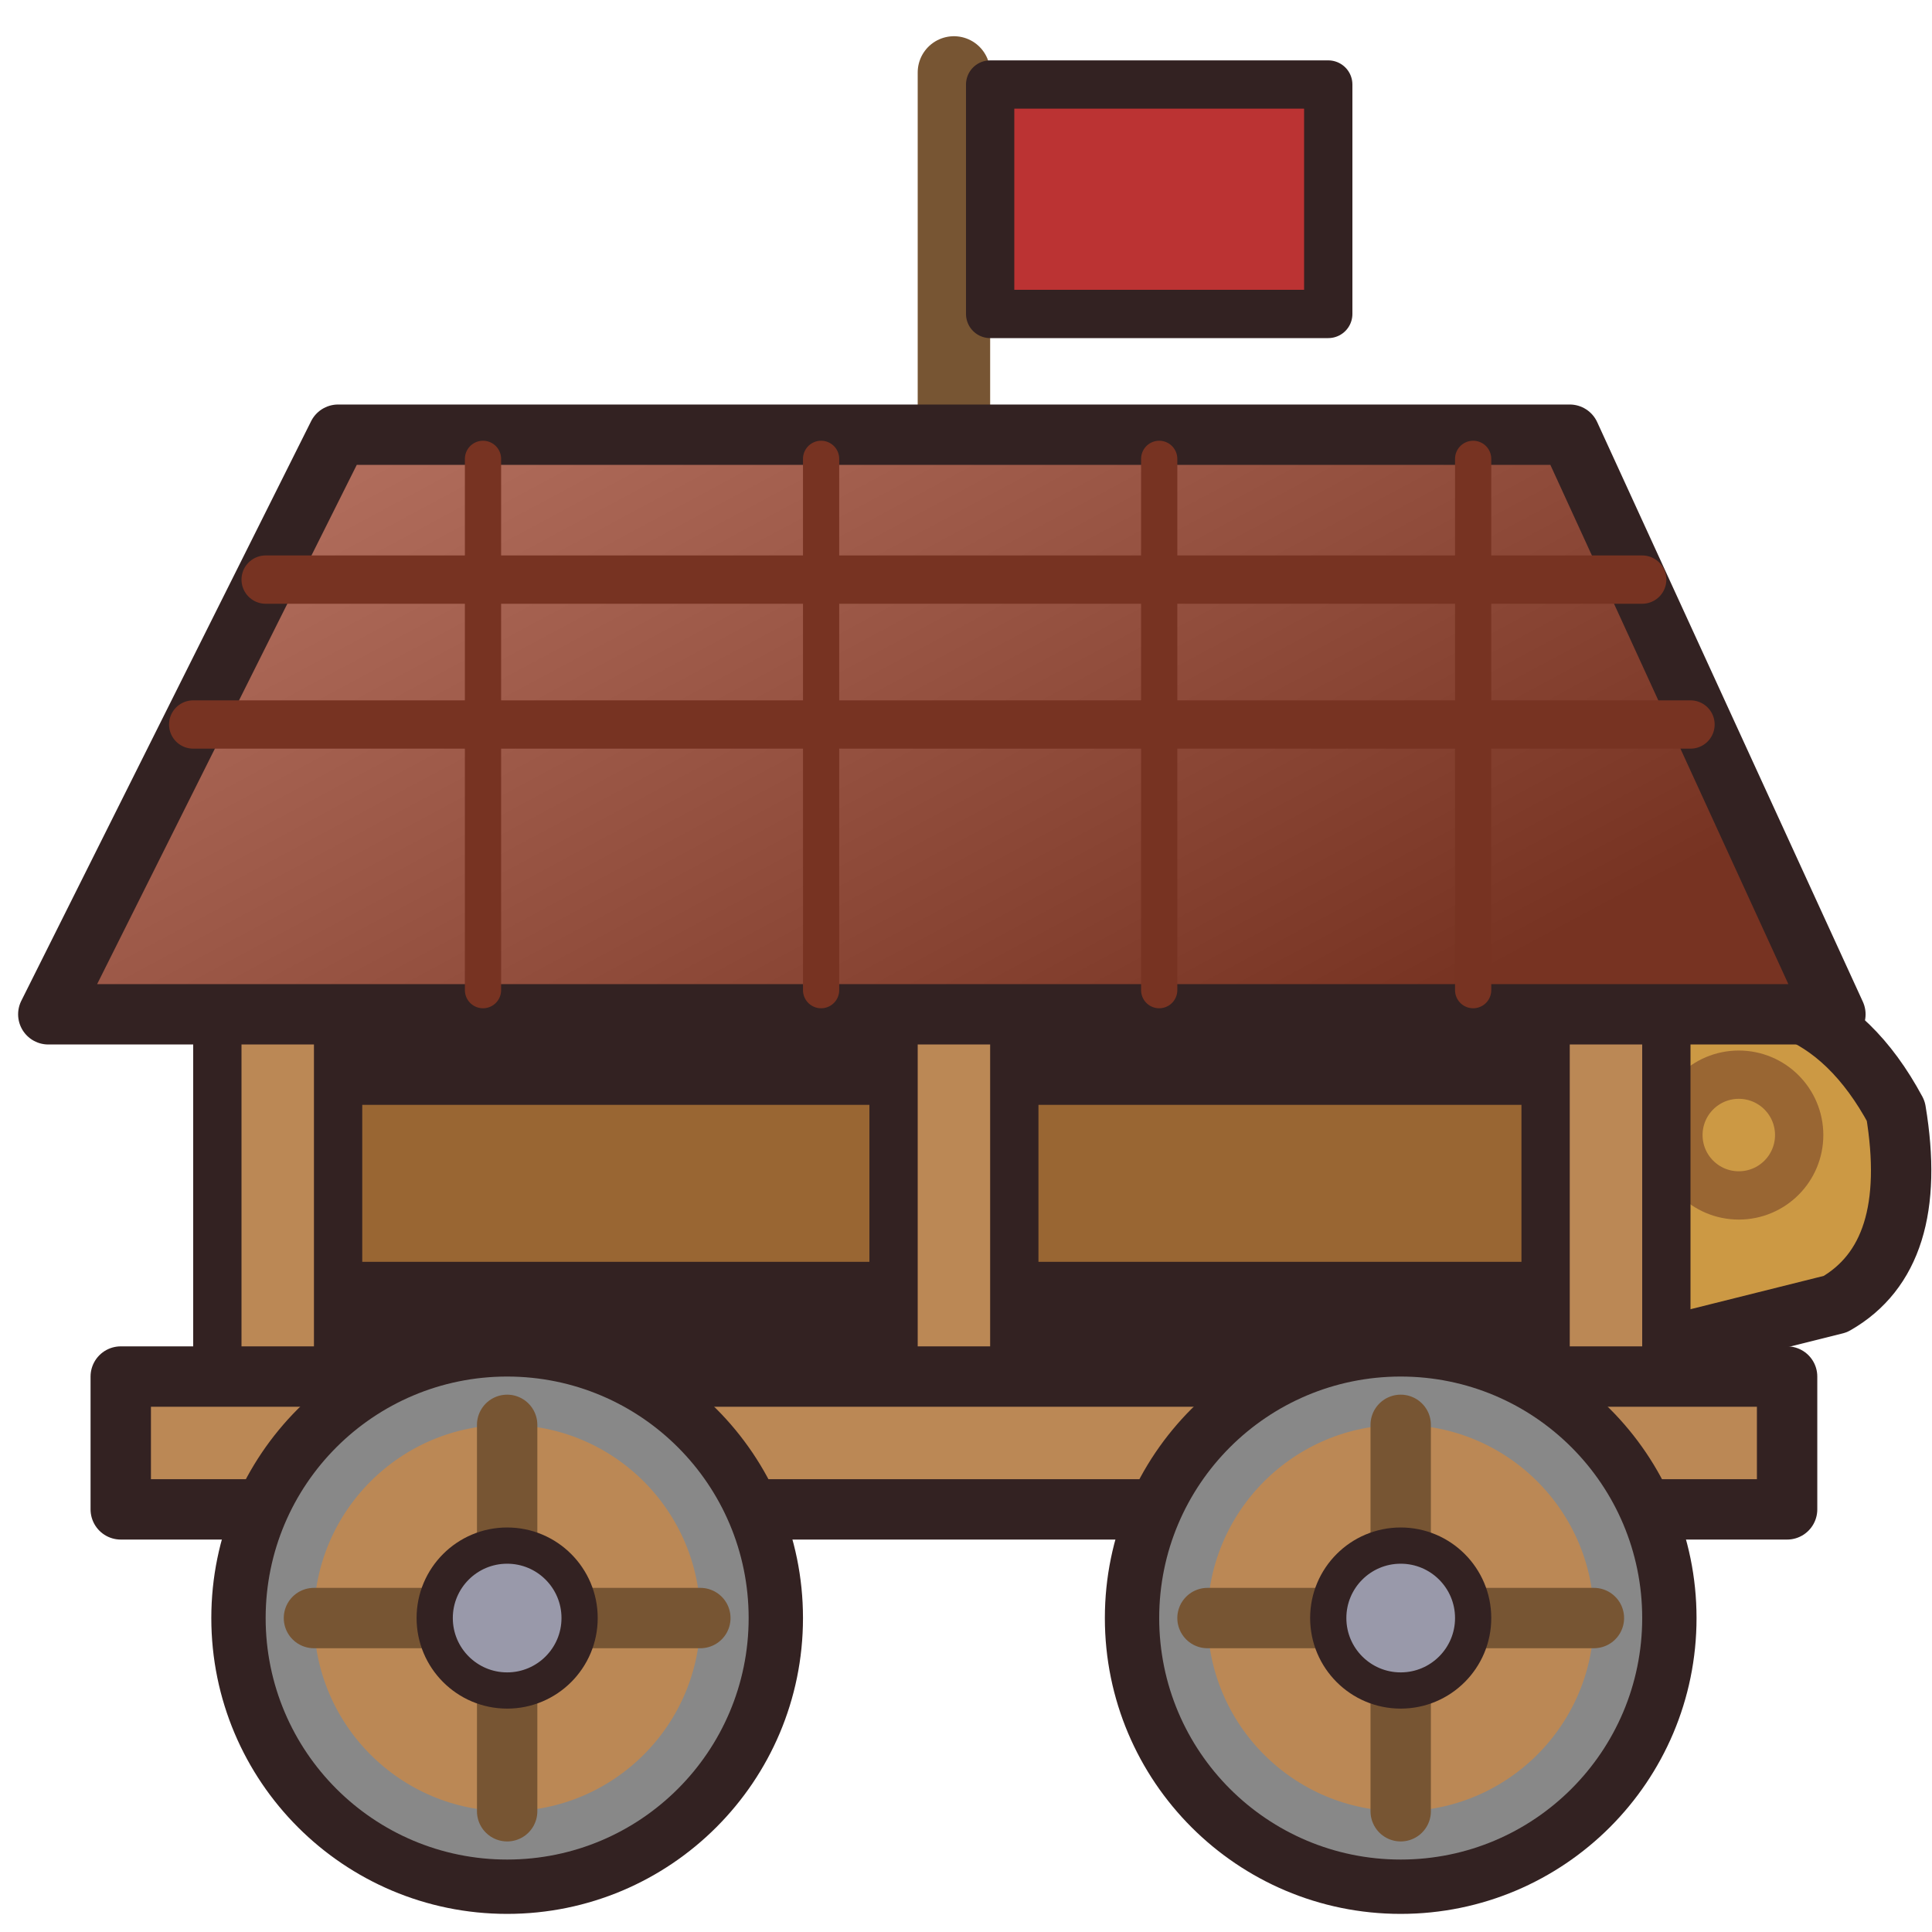
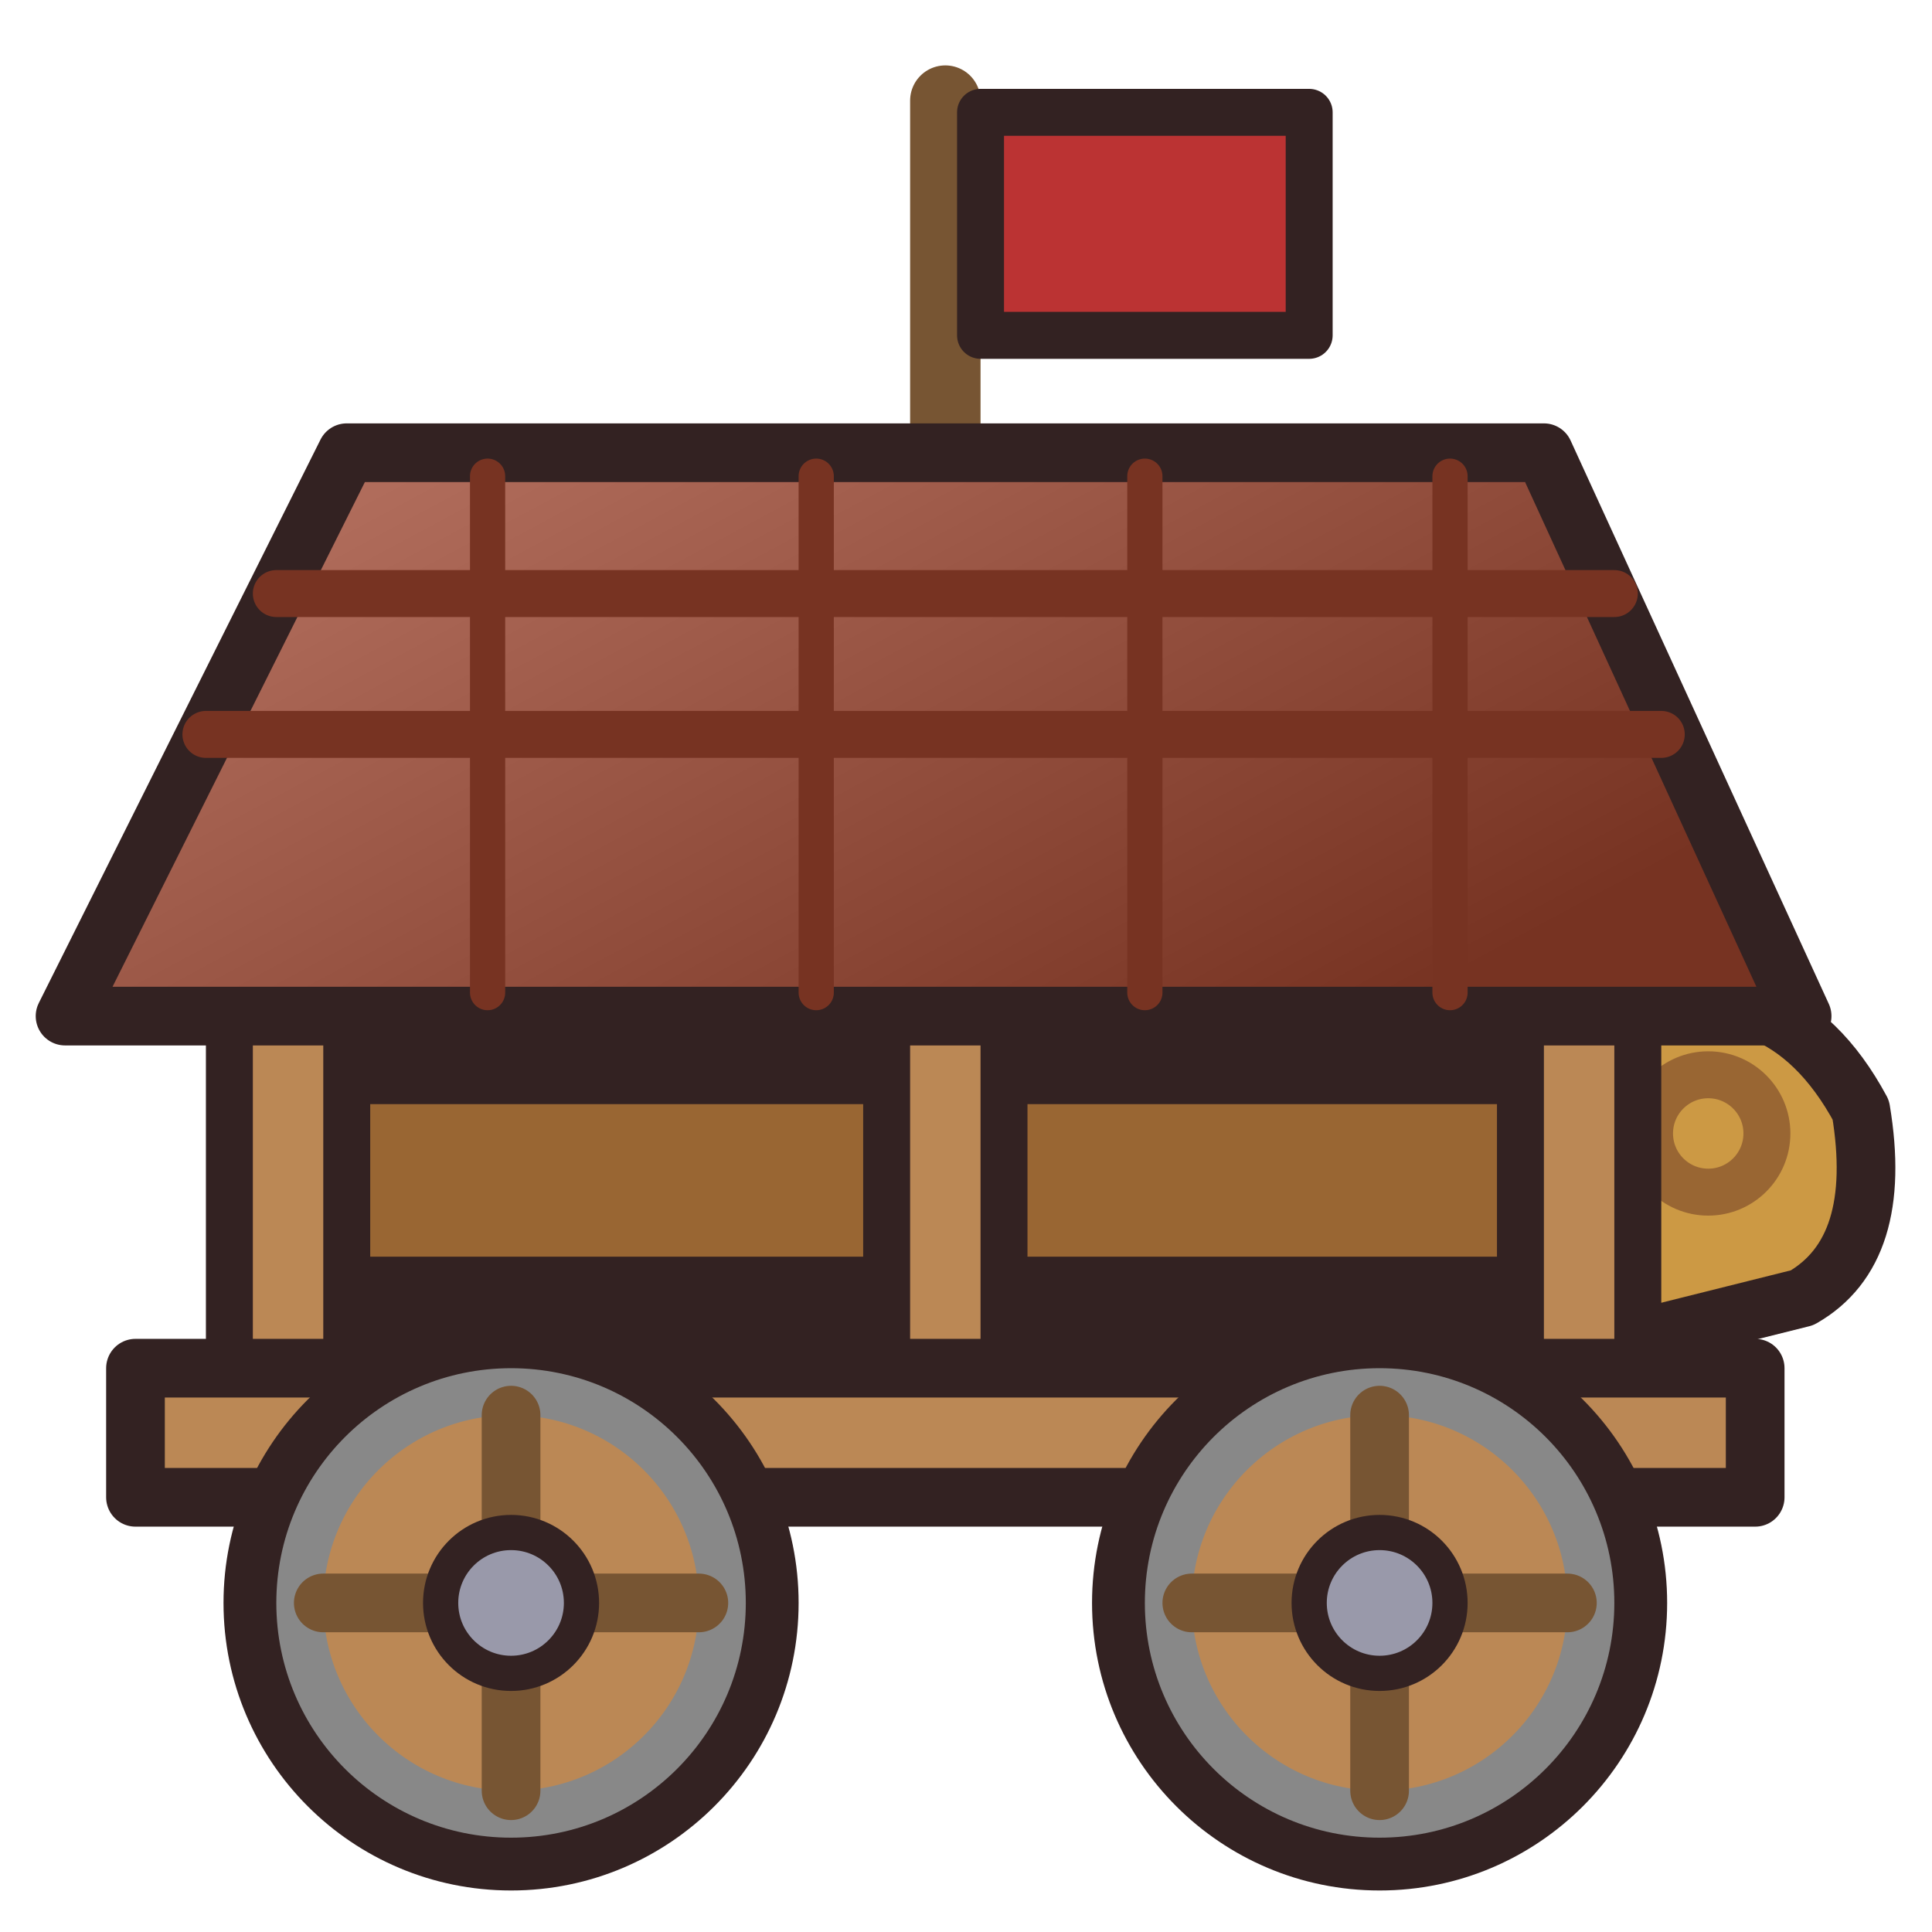
<svg xmlns="http://www.w3.org/2000/svg" viewBox="0 0 16 16">
  <defs>
    <linearGradient id="g0" y2=".6">
      <stop stop-color="#b76" />
      <stop offset="1" stop-color="#732" />
    </linearGradient>
  </defs>
-   <g stroke="#322" stroke-width=".5" stroke-linejoin="round" stroke-linecap="round">
+   <g transform="translate(0.15 0.25) scale(0.972)" stroke="#322" stroke-width=".5" stroke-linejoin="round" stroke-linecap="round">
    <path d="M2,8H13.8v3.6H2Z" fill="#322" />
    <path d="M3,9.8l11,0" fill="none" stroke-width="2.2" />
    <path d="M3,9.8l11,0" fill="none" stroke="#963" stroke-width="1.3" />
    <path d="M13.6,8.4q1.4-.5 2.1,.8 .2,1.2-.5,1.6l-1.6,.4Z" fill="#c94" />
    <circle cx="14.4" cy="9.4" r=".5" fill="none" stroke="#963" stroke-width=".4" />
    <path d="M1.8,7.6h1v4h-1Z" fill="#b85" stroke-width=".4" />
    <path d="M7.4,7.6h1v4h-1Z" fill="#b85" stroke-width=".4" />
    <path d="M12.8,7.6h1v4h-1Z" fill="#b85" stroke-width=".4" />
    <path d="M1,11.4H14.8v1.1H1Z" fill="#b85" />
    <circle cx="4.2" cy="13.4" r="2.2" fill="#b85" />
    <circle cx="4.2" cy="13.4" r="1.8" fill="none" stroke="#888" stroke-width=".4" />
    <path d="M2.6,13.4H5.8M4.2,11.8V15" fill="none" stroke="#753" />
    <circle cx="4.2" cy="13.4" r=".6" fill="#99a" stroke-width=".3" />
    <circle cx="11.6" cy="13.4" r="2.2" fill="#b85" />
    <circle cx="11.6" cy="13.4" r="1.8" fill="none" stroke="#888" stroke-width=".4" />
    <path d="M10,13.4h3.2m-1.6-1.6V15" fill="none" stroke="#753" />
    <circle cx="11.6" cy="13.4" r=".6" fill="#99a" stroke-width=".3" />
    <path d="M7.9,4V.6" fill="none" stroke="#753" stroke-width=".6" />
    <path d="M8.2,.7H11V2.6H8.2Z" fill="#b33" stroke-width=".4" />
    <path d="M.4,8.4 2.8,3.6H13l2.2,4.8Z" fill="url(#g0)" />
    <path d="M1.6,6H14M2.2,4.8H13.6" fill="none" stroke="#732" stroke-width=".4" />
    <path d="M4,3.8V8.2M6.8,3.8V8.2M9.6,3.8V8.2m2.6-4.4V8.2" fill="none" stroke="#732" stroke-width=".3" />
  </g>
</svg>
